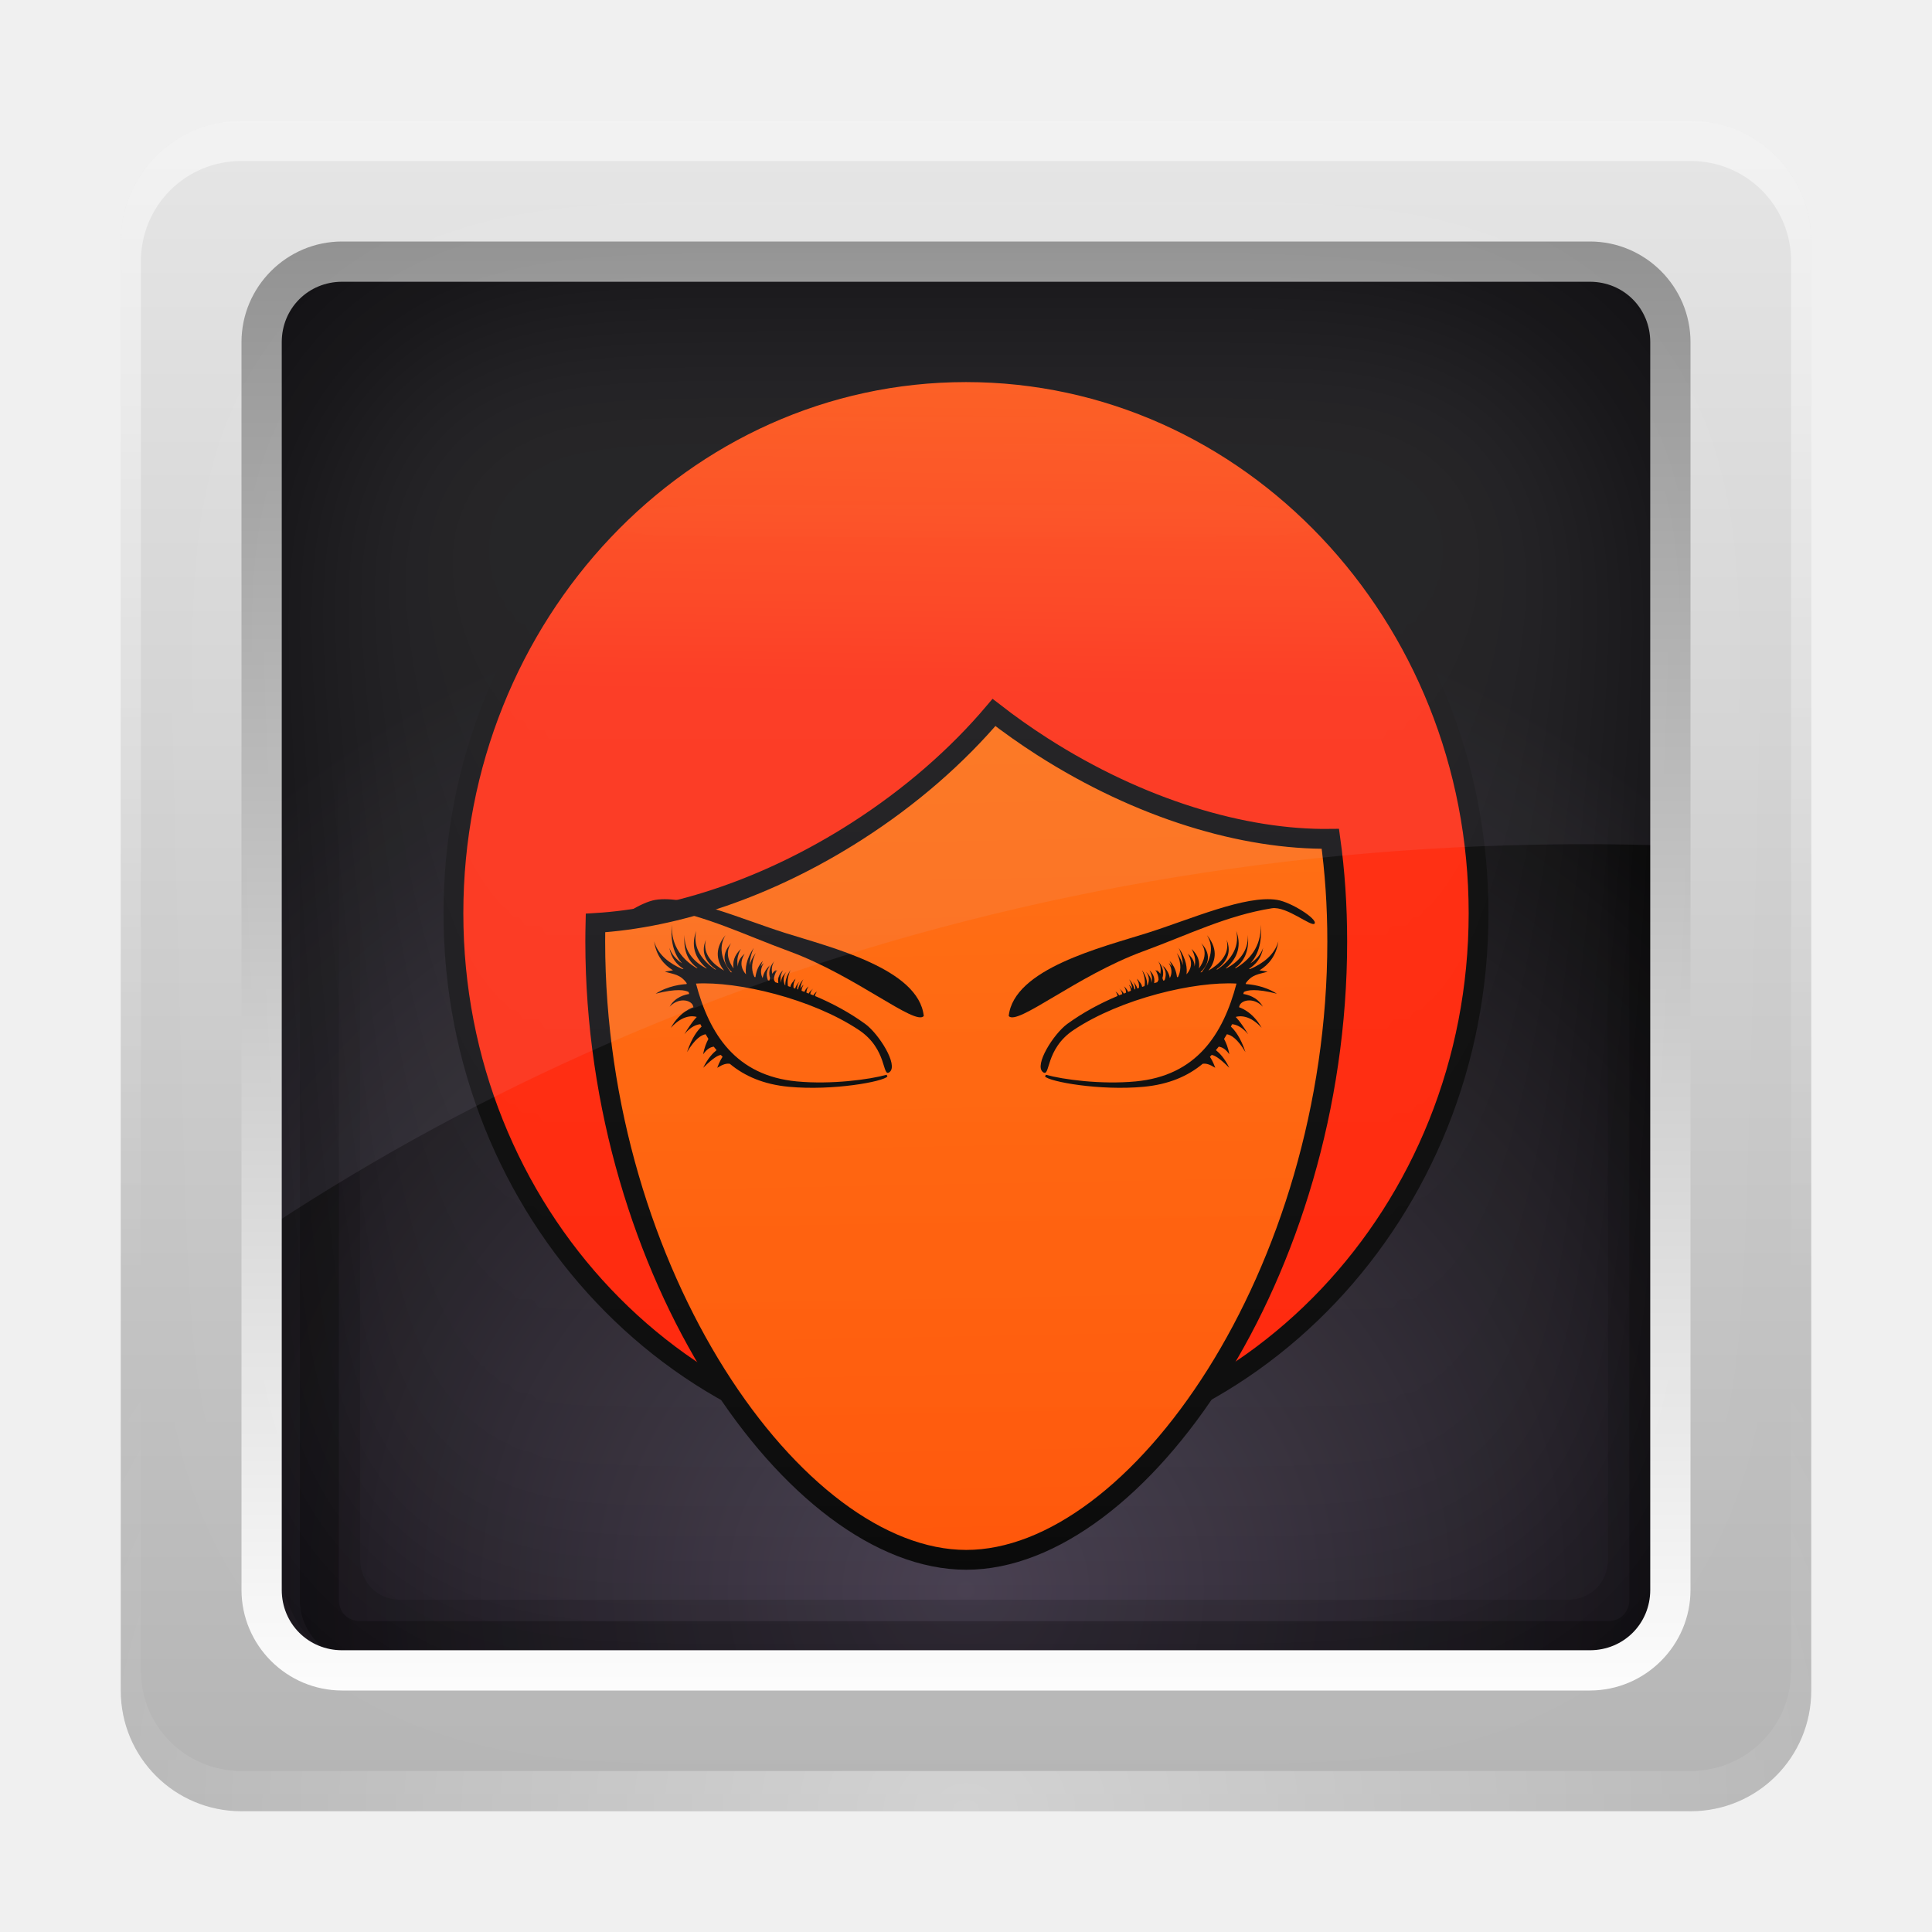
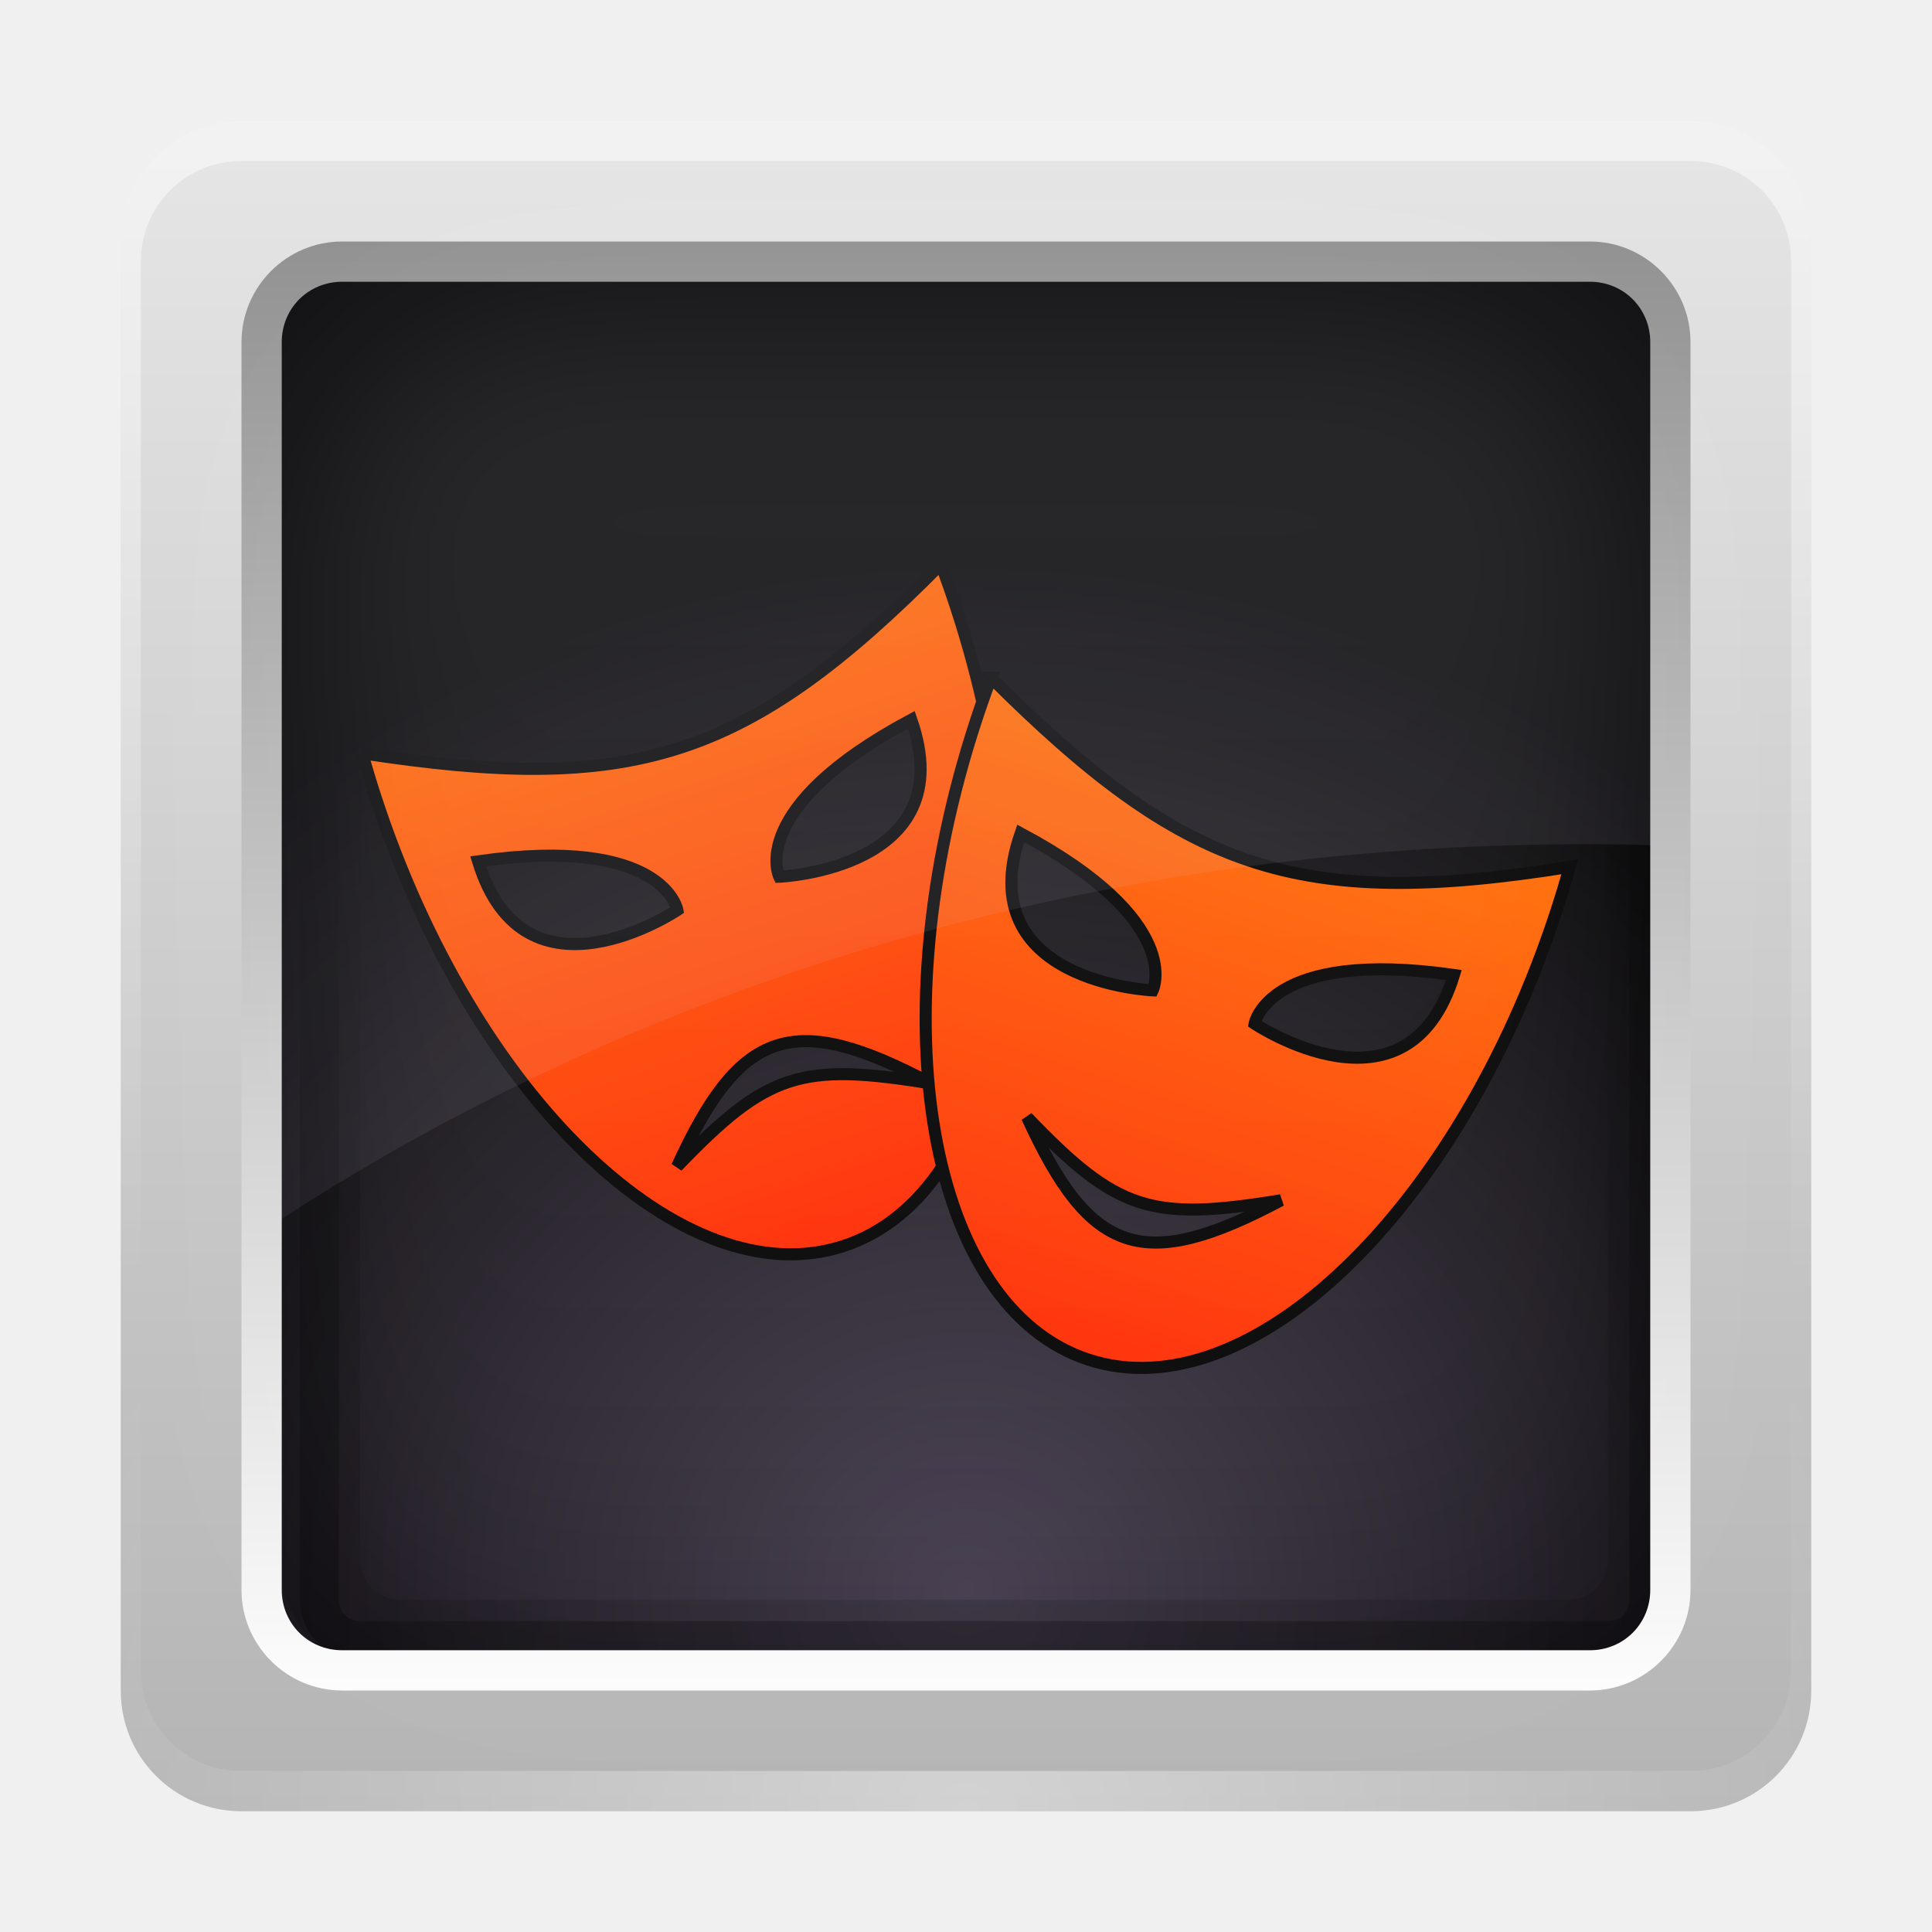
<svg xmlns="http://www.w3.org/2000/svg" xmlns:xlink="http://www.w3.org/1999/xlink" version="1.0" width="96" height="96" id="svg2408">
  <defs id="defs2410">
    <linearGradient id="linearGradient4017">
      <stop style="stop-color:#ff6600;stop-opacity:1;" offset="0" id="stop4019" />
      <stop style="stop-color:#ff1e00;stop-opacity:1;" offset="1" id="stop4021" />
    </linearGradient>
-     <linearGradient id="linearGradient4145">
-       <stop style="stop-color:#ff5d00;stop-opacity:1;" offset="0" id="stop4147" />
-       <stop style="stop-color:#00b1ff;stop-opacity:0;" offset="1" id="stop4149" />
-     </linearGradient>
-     <linearGradient id="linearGradient3224">
-       <stop id="stop3226" style="stop-color:#42394b;stop-opacity:1" offset="0" />
-       <stop id="stop3228" style="stop-color:#000000;stop-opacity:1" offset="1" />
-     </linearGradient>
-     <linearGradient id="linearGradient3465">
-       <stop id="stop3467" style="stop-color:#919191;stop-opacity:1" offset="0" />
-       <stop id="stop3469" style="stop-color:#fdfdfd;stop-opacity:1" offset="1" />
-     </linearGradient>
-     <linearGradient id="linearGradient3187">
-       <stop id="stop3189" style="stop-color:#b4b4b4;stop-opacity:1" offset="0" />
-       <stop id="stop3191" style="stop-color:#e6e6e6;stop-opacity:1" offset="1" />
-     </linearGradient>
    <linearGradient x1="45.448" y1="92.54" x2="45.448" y2="7.017" id="ButtonShadow" gradientUnits="userSpaceOnUse" gradientTransform="scale(1.005865,0.994169)">
      <stop id="stop3750" style="stop-color:#000000;stop-opacity:1" offset="0" />
      <stop id="stop3752" style="stop-color:#000000;stop-opacity:0.588" offset="1" />
    </linearGradient>
-     <linearGradient id="linearGradient3737">
-       <stop id="stop3739" style="stop-color:#ffffff;stop-opacity:1" offset="0" />
-       <stop id="stop3741" style="stop-color:#ffffff;stop-opacity:0" offset="1" />
-     </linearGradient>
    <filter color-interpolation-filters="sRGB" id="filter3174">
      <feGaussianBlur id="feGaussianBlur3176" stdDeviation="1.71" />
    </filter>
-     <linearGradient x1="36.357" y1="6" x2="36.357" y2="63.893" id="linearGradient3188" xlink:href="#linearGradient3737" gradientUnits="userSpaceOnUse" />
-     <linearGradient x1="48" y1="90" x2="48" y2="5.988" id="linearGradient3427" xlink:href="#linearGradient3187" gradientUnits="userSpaceOnUse" />
-     <radialGradient cx="47.098" cy="78.287" r="38.957" fx="47.098" fy="78.287" id="radialGradient3205" xlink:href="#linearGradient3224" gradientUnits="userSpaceOnUse" gradientTransform="matrix(1.383005,-1.0350102e-8,0,1.312393,-18.03892,-24.21873)" />
-     <linearGradient x1="43.179" y1="13" x2="43.179" y2="83.295" id="linearGradient3279" xlink:href="#linearGradient3465" gradientUnits="userSpaceOnUse" gradientTransform="matrix(1.029412,0,0,1.029412,-1.411765,-1.411765)" />
-     <linearGradient id="linearGradient3737-7">
-       <stop id="stop3739-2" style="stop-color:#ffffff;stop-opacity:1;" offset="0" />
-       <stop id="stop3741-7" style="stop-color:#ffffff;stop-opacity:0" offset="1" />
-     </linearGradient>
-     <radialGradient cx="48" cy="90.172" r="42" fx="48" fy="90.172" id="radialGradient2874" xlink:href="#linearGradient3737-7" gradientUnits="userSpaceOnUse" gradientTransform="matrix(1.157313,0,0,0.9959077,-7.551021,0.1971319)" />
-     <linearGradient id="linearGradient3737-4">
-       <stop id="stop3739-8" style="stop-color:#ffffff;stop-opacity:1" offset="0" />
-       <stop id="stop3741-71" style="stop-color:#ffffff;stop-opacity:0" offset="1" />
-     </linearGradient>
-     <clipPath id="clipPath3613">
-       <rect width="84" height="84" rx="6" ry="6" x="6" y="6" id="rect3615" style="fill:#ffffff;fill-opacity:1;fill-rule:nonzero;stroke:none" />
-     </clipPath>
-     <filter x="-0.192" y="-0.192" width="1.384" height="1.384" color-interpolation-filters="sRGB" id="filter3794">
-       <feGaussianBlur id="feGaussianBlur3796" stdDeviation="5.28" />
-     </filter>
-     <linearGradient x1="48" y1="20.221" x2="48" y2="138.661" id="linearGradient2908" xlink:href="#linearGradient3737-4" gradientUnits="userSpaceOnUse" />
-     <linearGradient x1="45.448" y1="92.54" x2="45.448" y2="7.017" id="ButtonShadow-0" gradientUnits="userSpaceOnUse" gradientTransform="matrix(1.005865,0,0,0.994169,100,0)">
-       <stop id="stop3750-8" style="stop-color:#000000;stop-opacity:1" offset="0" />
-       <stop id="stop3752-5" style="stop-color:#000000;stop-opacity:0.588" offset="1" />
-     </linearGradient>
-     <linearGradient x1="32.251" y1="6.132" x2="32.251" y2="90.239" id="linearGradient3780" xlink:href="#ButtonShadow-0" gradientUnits="userSpaceOnUse" gradientTransform="matrix(1.02381,0,0,1.011905,-1.142857,-98.07143)" />
-     <linearGradient x1="32.251" y1="6.132" x2="32.251" y2="90.239" id="linearGradient3772" xlink:href="#ButtonShadow-0" gradientUnits="userSpaceOnUse" gradientTransform="matrix(1.02381,0,0,1.011905,-1.142857,-98.07143)" />
-     <linearGradient x1="32.251" y1="6.132" x2="32.251" y2="90.239" id="linearGradient3725" xlink:href="#ButtonShadow-0" gradientUnits="userSpaceOnUse" gradientTransform="matrix(1.02381,0,0,1.011905,-1.142857,-98.07143)" />
-     <linearGradient x1="32.251" y1="6.132" x2="32.251" y2="90.239" id="linearGradient3721" xlink:href="#ButtonShadow-0" gradientUnits="userSpaceOnUse" gradientTransform="translate(0,-97)" />
-     <linearGradient x1="32.251" y1="6.132" x2="32.251" y2="90.239" id="linearGradient3224-3" xlink:href="#ButtonShadow-0" gradientUnits="userSpaceOnUse" gradientTransform="matrix(1.02381,0,0,1.011905,-1.142857,-98.07143)" />
-     <linearGradient xlink:href="#linearGradient3737-4" id="linearGradient3053" gradientUnits="userSpaceOnUse" x1="48" y1="20.221" x2="48" y2="138.661" />
-     <radialGradient xlink:href="#linearGradient3224" id="radialGradient3071" gradientUnits="userSpaceOnUse" gradientTransform="matrix(1.383005,-1.0350102e-8,0,1.312393,-17.14061,-23.7292)" cx="47.098" cy="78.287" fx="47.098" fy="78.287" r="38.957" />
-     <linearGradient id="linearGradient3304">
-       <stop id="stop3306" style="stop-color:#ff8313;stop-opacity:1" offset="0" />
-       <stop id="stop3308" style="stop-color:#ffe400;stop-opacity:1" offset="1" />
-     </linearGradient>
-     <linearGradient xlink:href="#linearGradient3304" id="linearGradient3023" gradientUnits="userSpaceOnUse" gradientTransform="matrix(1.214689,0,0,1.214689,-90,-246.6949)" x1="143.75" y1="334.5" x2="143.75" y2="276" />
-     <linearGradient id="linearGradient3045">
-       <stop id="stop3047" style="stop-color:#ff8313;stop-opacity:1" offset="0" />
-       <stop id="stop3049" style="stop-color:#ffe400;stop-opacity:1" offset="1" />
-     </linearGradient>
-     <linearGradient xlink:href="#linearGradient3737" id="linearGradient3894" x1="49.011" y1="48.65" x2="73.444" y2="48.65" gradientUnits="userSpaceOnUse" gradientTransform="translate(2.1,0)" />
-     <linearGradient xlink:href="#linearGradient3737" id="linearGradient3896" x1="23.038" y1="48.65" x2="47.471" y2="48.65" gradientUnits="userSpaceOnUse" gradientTransform="translate(2.1,0)" />
-     <radialGradient xlink:href="#ButtonShadow-0" id="radialGradient3908" cx="61.227" cy="48.65" fx="61.227" fy="48.65" r="12.217" gradientTransform="translate(2.1,7.9644297e-6)" gradientUnits="userSpaceOnUse" />
-     <radialGradient xlink:href="#ButtonShadow-0" id="radialGradient3910" cx="35.255" cy="48.65" fx="35.255" fy="48.65" r="12.217" gradientTransform="translate(2.1,-5.9733707e-6)" gradientUnits="userSpaceOnUse" />
-     <radialGradient xlink:href="#linearGradient3224" id="radialGradient3955" gradientUnits="userSpaceOnUse" gradientTransform="matrix(1.490888,-1.1072317e-8,0,1.40397,-22.22199,-28.73435)" cx="47.098" cy="78.287" fx="47.098" fy="78.287" r="38.957" />
-     <radialGradient cx="47.098" cy="78.287" r="38.957" fx="47.098" fy="78.287" id="radialGradient3205-1" xlink:href="#linearGradient3224-6" gradientUnits="userSpaceOnUse" gradientTransform="matrix(1.383005,-1.0350102e-8,0,1.312393,-18.03892,-24.21873)" />
    <linearGradient id="linearGradient3224-6">
      <stop id="stop3226-2" style="stop-color:#42394b;stop-opacity:1" offset="0" />
      <stop id="stop3228-1" style="stop-color:#000000;stop-opacity:1" offset="1" />
    </linearGradient>
-     <linearGradient x1="48" y1="90" x2="48" y2="5.988" id="linearGradient3427-0" xlink:href="#linearGradient3187-5" gradientUnits="userSpaceOnUse" />
    <linearGradient id="linearGradient3187-5">
      <stop id="stop3189-3" style="stop-color:#b4b4b4;stop-opacity:1" offset="0" />
      <stop id="stop3191-2" style="stop-color:#e6e6e6;stop-opacity:1" offset="1" />
    </linearGradient>
-     <linearGradient x1="36.357" y1="6" x2="36.357" y2="63.893" id="linearGradient3188-1" xlink:href="#linearGradient3737-9" gradientUnits="userSpaceOnUse" />
    <linearGradient id="linearGradient3737-9">
      <stop id="stop3739-7" style="stop-color:#ffffff;stop-opacity:1" offset="0" />
      <stop id="stop3741-6" style="stop-color:#ffffff;stop-opacity:0" offset="1" />
    </linearGradient>
-     <linearGradient x1="43.179" y1="13" x2="43.179" y2="83.295" id="linearGradient3279-8" xlink:href="#linearGradient3465-2" gradientUnits="userSpaceOnUse" gradientTransform="matrix(1.029412,0,0,1.029412,-1.411765,-1.411765)" />
    <linearGradient id="linearGradient3465-2">
      <stop id="stop3467-0" style="stop-color:#919191;stop-opacity:1" offset="0" />
      <stop id="stop3469-6" style="stop-color:#fdfdfd;stop-opacity:1" offset="1" />
    </linearGradient>
-     <radialGradient cx="48" cy="90.172" r="42" fx="48" fy="90.172" id="radialGradient2874-4" xlink:href="#linearGradient3737-7-3" gradientUnits="userSpaceOnUse" gradientTransform="matrix(1.157313,0,0,0.9959077,-7.551021,0.1971319)" />
    <linearGradient id="linearGradient3737-7-3">
      <stop id="stop3739-2-3" style="stop-color:#ffffff;stop-opacity:1" offset="0" />
      <stop id="stop3741-7-6" style="stop-color:#ffffff;stop-opacity:0" offset="1" />
    </linearGradient>
-     <linearGradient x1="48" y1="20.221" x2="48" y2="138.661" id="linearGradient2908-9" xlink:href="#linearGradient3737-4-0" gradientUnits="userSpaceOnUse" />
    <linearGradient id="linearGradient3737-4-0">
      <stop id="stop3739-8-4" style="stop-color:#ffffff;stop-opacity:1" offset="0" />
      <stop id="stop3741-71-8" style="stop-color:#ffffff;stop-opacity:0" offset="1" />
    </linearGradient>
    <clipPath id="clipPath3613-5">
      <rect width="84" height="84" rx="6" ry="6" x="6" y="6" id="rect3615-1" style="fill:#ffffff;fill-opacity:1;fill-rule:nonzero;stroke:none" />
    </clipPath>
    <filter x="-0.192" y="-0.192" width="1.384" height="1.384" color-interpolation-filters="sRGB" id="filter3794-2">
      <feGaussianBlur id="feGaussianBlur3796-9" stdDeviation="5.28" />
    </filter>
    <linearGradient xlink:href="#linearGradient3187-5" id="linearGradient4094" gradientUnits="userSpaceOnUse" x1="48" y1="90" x2="48" y2="5.988" />
    <linearGradient xlink:href="#linearGradient3737-9" id="linearGradient4096" gradientUnits="userSpaceOnUse" x1="36.357" y1="6" x2="36.357" y2="63.893" />
    <linearGradient xlink:href="#linearGradient3465-2" id="linearGradient4098" gradientUnits="userSpaceOnUse" gradientTransform="matrix(1.029412,0,0,1.029412,-1.411765,-1.411765)" x1="43.179" y1="13" x2="43.179" y2="83.295" />
    <radialGradient xlink:href="#linearGradient3737-7-3" id="radialGradient4100" gradientUnits="userSpaceOnUse" gradientTransform="matrix(1.157313,0,0,0.9959077,-7.551021,0.1971319)" cx="48" cy="90.172" fx="48" fy="90.172" r="42" />
    <linearGradient xlink:href="#linearGradient3737-4-0" id="linearGradient4102" gradientUnits="userSpaceOnUse" x1="48" y1="20.221" x2="48" y2="138.661" />
-     <radialGradient xlink:href="#linearGradient3224-6" id="radialGradient4104" gradientUnits="userSpaceOnUse" gradientTransform="matrix(1.383005,-1.0350102e-8,0,1.312393,-18.03892,-24.21873)" cx="47.098" cy="78.287" fx="47.098" fy="78.287" r="38.957" />
    <radialGradient xlink:href="#linearGradient3224-6" id="radialGradient4113" gradientUnits="userSpaceOnUse" gradientTransform="matrix(1.383005,-1.0350102e-8,0,1.312393,-17.14061,-23.7292)" cx="47.098" cy="78.287" fx="47.098" fy="78.287" r="38.957" />
    <linearGradient xlink:href="#linearGradient4017" id="linearGradient4023" x1="48.733" y1="37.022" x2="48.609" y2="60.526" gradientUnits="userSpaceOnUse" />
-     <linearGradient xlink:href="#linearGradient4017" id="linearGradient3899" x1="136.057" y1="-123.31" x2="179.058" y2="2094.045" gradientUnits="userSpaceOnUse" />
-     <linearGradient xlink:href="#linearGradient4017" id="linearGradient3907" x1="-750.243" y1="-59.527" x2="-755.006" y2="323.265" gradientUnits="userSpaceOnUse" />
+     <linearGradient xlink:href="#linearGradient4017" id="linearGradient4168" gradientUnits="userSpaceOnUse" gradientTransform="translate(-111.1572,-1.484924)" x1="145.63" y1="31.136" x2="157.269" y2="66.35" />
+     <linearGradient xlink:href="#linearGradient4017" id="linearGradient4170" gradientUnits="userSpaceOnUse" gradientTransform="translate(-111.1572,-1.484924)" x1="176.596" y1="40.389" x2="165.961" y2="72.209" />
  </defs>
  <path style="opacity:0.6;color:#000000;fill:#000000;fill-opacity:1;fill-rule:nonzero;stroke:none;stroke-width:1;marker:none;visibility:visible;display:inline;overflow:visible;enable-background:accumulate" id="rect3977-9" d="m 17.898,14.49 c -1.662,0 -3,1.338 -3,3 l 0,62 c 0,1.662 1.338,3 3,3 l 62,0 c 1.662,0 3,-1.338 3,-3 l 0,-62 c 0,-1.662 -1.338,-3 -3,-3 l -62,0 z m 0,0.969 62,0 c 1.14,0 2.031,0.891 2.031,2.031 l 0,62 c 0,1.14 -0.891,2.031 -2.031,2.031 l -62,0 c -1.14,0 -2.031,-0.891 -2.031,-2.031 l 0,-62 c 0,-1.14 0.891,-2.031 2.031,-2.031 z" />
  <g id="layer2" style="display:none">
    <rect width="86" height="85" rx="6" ry="6" x="5" y="7" id="rect3745" style="opacity:0.9;fill:url(#ButtonShadow);fill-opacity:1;fill-rule:nonzero;stroke:none;filter:url(#filter3174)" />
  </g>
  <rect style="fill:url(#radialGradient4113);fill-opacity:1;stroke:none" id="rect3461-7" y="8.744" x="9.039" ry="6.173" rx="5.853" height="78.516" width="77.915" />
  <path style="font-size:medium;font-style:normal;font-variant:normal;font-weight:normal;font-stretch:normal;text-indent:0;text-align:start;text-decoration:none;line-height:normal;letter-spacing:normal;word-spacing:normal;text-transform:none;direction:ltr;block-progression:tb;writing-mode:lr-tb;text-anchor:start;opacity:0.15;color:#000000;fill:#000000;fill-opacity:1;stroke:none;stroke-width:4;marker:none;visibility:visible;display:inline;overflow:visible;enable-background:accumulate;font-family:Abandoned Bitplane;-inkscape-font-specification:Abandoned Bitplane" id="rect3222-3-8" d="m 19.898,13.49 c -3.289,0 -6,2.711 -6,6 l 0,58 c 0,3.289 2.711,6 6,6 l 58,0 c 3.289,0 6,-2.711 6,-6 l 0,-58 c 0,-3.289 -2.711,-6 -6,-6 l -58,0 z m 0,4 58,0 c 1.143,0 2,0.857 2,2 l 0,58 c 0,1.143 -0.857,2 -2,2 l -58,0 c -1.143,0 -2,-0.857 -2,-2 l 0,-58 c 0,-1.143 0.857,-2 2,-2 z" />
  <path style="opacity:0.3;color:#000000;fill:#000000;fill-opacity:1;fill-rule:nonzero;stroke:none;stroke-width:1;marker:none;visibility:visible;display:inline;overflow:visible;enable-background:accumulate" id="rect3981-0" d="m 17.898,14.49 c -1.662,0 -3,1.338 -3,3 l 0,62 c 0,1.662 1.338,3 3,3 l 62,0 c 1.662,0 3,-1.338 3,-3 l 0,-62 c 0,-1.662 -1.338,-3 -3,-3 l -62,0 z m 0,1.938 62,0 c 0.618,0 1.062,0.444 1.062,1.062 l 0,62 c 0,0.618 -0.444,1.062 -1.062,1.062 l -62,0 c -0.618,0 -1.062,-0.444 -1.062,-1.062 l 0,-62 c 0,-0.618 0.444,-1.062 1.062,-1.062 z" />
-   <g id="g3115" transform="matrix(0.06144809,0,0,0.06144809,40.83823,42.71638)">
-     <path transform="matrix(1.099008,0,0,1.101658,967.4965,-489.6723)" d="m -397.143,483.791 c 0,219.336 -168.853,397.143 -377.143,397.143 -208.29,0 -377.143,-177.807 -377.143,-397.143 0,-219.336 168.853,-397.143 377.143,-397.143 208.29,0 377.143,177.807 377.143,397.143 z" id="path2988" style="fill:url(#linearGradient3907);fill-opacity:1;fill-rule:nonzero;stroke:#000000;stroke-width:14.57;stroke-miterlimit:4;stroke-opacity:1;stroke-dasharray:none" />
-     <path id="path2985" d="m 139.185,-119.033 c -29.536,34.907 -67.122,68.007 -111.313,96.281 -70.759,45.274 -145.642,70.039 -210.937,73.938 -0.114,4.953 -0.188,9.951 -0.188,15 0,267.482 161.256,500 300,500 138.744,0 300,-232.518 300,-500 0,-29.29 -1.936,-56.975 -5.562,-83.031 -70.062,0.918 -153.963,-24.078 -232.719,-74.469 -13.758,-8.803 -26.845,-18.073 -39.281,-27.719 z" style="fill:url(#linearGradient3899);fill-opacity:1;fill-rule:nonzero;stroke:#000000;stroke-width:16.032;stroke-miterlimit:4;stroke-opacity:1;stroke-dasharray:none" />
-     <g transform="translate(-190.9956,-486.1888)" id="g3891">
-       <path style="fill:#000000;stroke:none" d="m 69.634,538.703 c -1.344,15.312 2.61,25.071 8.325,31.351 -4.718,-3.127 -8.582,-7.296 -10.27,-12.649 1.333,8.262 5.937,13.598 11.459,17.081 -0.355,0.039 -0.72,0.066 -1.081,0.108 -9.897,-4.28 -19.556,-11.162 -22.703,-22.378 1.701,11.845 7.983,19.024 15.243,23.459 -2.161,0.332 -4.162,0.661 -6.595,1.081 7.252,2.194 12.552,2.039 17.838,9.514 -0.042,0.014 -0.325,0.108 -0.325,0.108 0.035,0.146 0.073,0.287 0.107,0.432 -3.56,0.174 -14.841,1.201 -25.081,7.784 17.044,-4.408 23.972,-2.874 26.703,-1.405 0.149,0.54 0.28,1.085 0.432,1.622 -2.852,0.425 -11.416,2.262 -15.784,10.27 6.88,-7.262 16.105,-5.79 18.595,-1.514 0.208,0.617 0.434,1.226 0.649,1.838 0,0.037 0,0.071 0,0.108 0,0 -10.844,3.107 -18.27,16.649 11.357,-12.668 20.973,-8.757 20.973,-8.757 0,0 -3.307,2.902 -10.054,13.946 5.28,-6.337 10,-7.874 12.973,-8.108 0.311,0.661 0.65,1.294 0.973,1.946 -2.827,2.579 -7.867,8.597 -11.784,20.649 6.421,-10.867 11.629,-13.89 15.027,-14.486 0.732,1.276 1.491,2.55 2.27,3.784 -1.507,2.856 -3.435,7.224 -4.216,12.432 3.017,-4.425 6.063,-5.873 8.541,-6.162 0.728,0.973 1.505,1.872 2.27,2.811 -2.719,2.166 -7.037,6.454 -10.811,14.27 8.264,-8.264 12.275,-10.221 14.27,-10.378 0.466,0.504 0.927,1.021 1.405,1.514 -0.609,0.873 -2.467,3.665 -4.324,8.865 4.783,-2.961 7.425,-3.619 10.163,-3.243 12.025,10.046 27.531,16.703 47.675,18.595 35.719,3.355 76.508,-4.175 79.784,-8.324 0,0 -0.5,-1.057 -0.649,-1.405 -13.779,3.873 -44.625,8.027 -72.541,5.405 -49.226,-4.623 -70.758,-37.939 -81.621,-79.135 33.748,-1.899 93.402,12.029 131.676,37.514 23.459,15.62 18.639,38.843 24.865,34.054 7.348,-5.651 -8.812,-31.03 -19.676,-38.919 -12.536,-9.103 -26.233,-16.526 -40.649,-22.595 0.152,-1.023 0.532,-2.233 1.622,-3.568 -1.334,0.727 -2.23,1.918 -2.919,3.027 -0.826,-0.342 -1.656,-0.639 -2.487,-0.973 0.118,-1.492 0.752,-3.098 2.379,-4.432 -1.984,1.421 -3.088,2.801 -3.676,4 -0.62,-0.245 -1.215,-0.516 -1.838,-0.757 0.035,-1.43 0.379,-3.217 1.73,-5.081 -1.691,1.29 -2.73,2.912 -3.352,4.432 -0.753,-0.285 -1.513,-0.586 -2.27,-0.865 0.048,-1.347 0.404,-3.003 1.622,-4.865 -1.167,0.794 -1.949,2.035 -2.595,3.243 0.111,-2.169 0.688,-4.731 2.378,-7.676 -2.752,3.168 -3.92,5.999 -4.324,8.216 -0.211,-0.075 -0.436,-0.141 -0.648,-0.216 -0.09,-2.081 0.356,-4.527 2.27,-6.486 -2.433,2.175 -3.479,4.309 -3.892,5.946 -0.427,-0.148 -0.869,-0.287 -1.297,-0.432 -0.214,-1.484 -0.142,-3.272 0.649,-5.405 0.263,-0.487 0.493,-0.897 0.865,-1.405 -0.159,0.116 -0.284,0.208 -0.432,0.324 0.17,-0.362 0.325,-0.708 0.541,-1.081 -0.739,0.704 -1.34,1.459 -1.838,2.27 -1.421,1.477 -2.167,2.986 -2.378,4.432 -0.651,-0.215 -1.293,-0.438 -1.946,-0.649 -0.526,-3.144 -0.438,-7.557 2.054,-12.973 -3.576,5.138 -4.269,9.42 -4.216,12.324 -0.111,-0.035 -0.214,-0.074 -0.325,-0.108 -1.4,-3.366 -1.604,-7.195 1.297,-10.811 -3.404,3.201 -4.518,6.224 -4.324,8.865 -0.813,-2.683 -0.815,-6.078 1.513,-10.054 -3.836,3.465 -4.328,7.228 -3.784,10.378 -0.828,-0.243 -1.656,-0.521 -2.486,-0.757 -0.349,-0.639 -0.771,-1.253 -1.081,-1.946 -0.035,-2.168 0.608,-4.861 2.595,-8 -0.664,0.473 -1.292,1.033 -1.838,1.622 0.284,-0.534 0.564,-1.047 0.973,-1.622 -1.303,0.825 -2.327,1.97 -3.135,3.135 -0.624,-3.336 -0.464,-6.858 1.73,-10.27 -4.4,5.163 -4.634,9.939 -3.459,13.73 -0.294,0.779 -0.504,1.49 -0.649,2.054 -0.366,-0.098 -0.715,-0.228 -1.081,-0.324 -0.988,-2.613 -2.16,-7.719 2.054,-11.676 -0.689,0.566 -1.304,1.071 -1.838,1.622 0.491,-0.894 1.157,-1.762 1.946,-2.595 -4.591,4.247 -6.011,8.195 -6.379,10.919 -1.141,-2.055 -2.749,-6.47 0.865,-12.216 -1.034,0.905 -1.804,1.904 -2.486,2.919 0.405,-1.435 0.947,-3.056 1.838,-4.649 -4.094,4.027 -5.578,9.242 -6.054,13.189 -0.28,-0.066 -0.584,-0.043 -0.865,-0.108 0,-0.002 0,-0.107 0,-0.108 -1.811,-3.643 -3.439,-10.168 1.081,-19.351 -2.877,3.796 -4.251,7.085 -4.973,9.946 0.111,-3.961 0.996,-8.675 3.351,-14.054 -6.367,9.443 -6.87,16.854 -6.27,21.405 -2.962,-3.269 -5.932,-9.004 -1.081,-16.649 -4.241,3.524 -5.503,7.135 -5.405,10.378 -0.958,-3.886 -0.775,-8.682 2.378,-14.27 -5.792,5.411 -6.709,11.063 -5.946,15.784 -4.024,-5.618 -7.017,-13.132 -1.838,-20.541 -9.946,10.694 -4.12,19.209 0.649,23.676 -0.356,-0.066 -0.725,-0.044 -1.081,-0.108 -5.598,-7.415 -11.11,-18.856 -4.216,-29.946 -10.16,12.284 -6.072,22.461 -1.189,28.649 -8.252,-4.765 -17.754,-13.019 -14.703,-24.865 -4.865,11.522 1.624,19.289 8.324,24 -0.284,-0.044 -0.579,-0.064 -0.865,-0.108 -0.038,-0.007 -0.073,0.007 -0.107,0 -9.043,-6.316 -18.439,-16.711 -15.135,-31.135 -5.359,14.271 1.207,24.197 8.541,30.378 -0.218,-0.021 -0.431,-0.091 -0.649,-0.108 C 88.223,569.137 79.392,560.839 80.01,547.028 c -1.403,14.218 3.949,22.235 10.487,26.811 -0.284,-3.1e-4 -0.58,-0.002 -0.865,0 -10.541,-6.357 -20.717,-17.122 -20,-35.135 z" id="path3643" />
-       <path style="fill:#000000;stroke:none" d="m 545.852,538.703 c 1.344,15.312 -2.61,25.071 -8.325,31.351 4.718,-3.127 8.582,-7.296 10.27,-12.649 -1.333,8.262 -5.937,13.598 -11.459,17.081 0.355,0.039 0.72,0.066 1.081,0.108 9.897,-4.28 19.556,-11.162 22.703,-22.378 -1.701,11.845 -7.983,19.024 -15.243,23.459 2.161,0.332 4.162,0.661 6.595,1.081 -7.252,2.194 -12.552,2.039 -17.838,9.514 0.042,0.014 0.325,0.108 0.325,0.108 -0.035,0.146 -0.073,0.287 -0.107,0.432 3.56,0.174 14.841,1.201 25.081,7.784 -17.044,-4.408 -23.972,-2.874 -26.703,-1.405 -0.149,0.54 -0.28,1.085 -0.432,1.622 2.852,0.425 11.416,2.262 15.784,10.27 -6.88,-7.262 -16.105,-5.79 -18.595,-1.514 -0.208,0.617 -0.434,1.226 -0.649,1.838 0,0.037 0,0.071 0,0.108 0,0 10.844,3.107 18.27,16.649 -11.357,-12.668 -20.973,-8.757 -20.973,-8.757 0,0 3.307,2.902 10.054,13.946 -5.28,-6.337 -10,-7.874 -12.973,-8.108 -0.311,0.661 -0.65,1.294 -0.973,1.946 2.827,2.579 7.867,8.597 11.784,20.649 -6.421,-10.867 -11.629,-13.89 -15.027,-14.486 -0.732,1.276 -1.491,2.55 -2.27,3.784 1.507,2.856 3.435,7.224 4.216,12.432 -3.017,-4.425 -6.063,-5.873 -8.541,-6.162 -0.728,0.973 -1.505,1.872 -2.27,2.811 2.719,2.166 7.037,6.454 10.811,14.27 -8.264,-8.264 -12.275,-10.221 -14.27,-10.378 -0.466,0.504 -0.927,1.021 -1.405,1.514 0.609,0.873 2.467,3.665 4.324,8.865 -4.783,-2.961 -7.425,-3.619 -10.162,-3.243 -12.025,10.046 -27.531,16.703 -47.675,18.595 -35.719,3.355 -76.508,-4.175 -79.784,-8.324 0,0 0.5,-1.057 0.649,-1.405 13.779,3.873 44.625,8.027 72.541,5.405 49.226,-4.623 70.758,-37.939 81.621,-79.135 -33.748,-1.899 -93.402,12.029 -131.676,37.514 -23.459,15.62 -18.639,38.843 -24.865,34.054 -7.348,-5.651 8.812,-31.03 19.676,-38.919 12.536,-9.103 26.233,-16.526 40.649,-22.595 -0.152,-1.023 -0.532,-2.233 -1.622,-3.568 1.334,0.727 2.23,1.918 2.919,3.027 0.826,-0.342 1.656,-0.639 2.487,-0.973 -0.118,-1.492 -0.752,-3.098 -2.379,-4.432 1.984,1.421 3.088,2.801 3.676,4 0.62,-0.245 1.215,-0.516 1.838,-0.757 -0.035,-1.43 -0.379,-3.217 -1.73,-5.081 1.691,1.29 2.73,2.912 3.352,4.432 0.753,-0.285 1.513,-0.586 2.27,-0.865 -0.049,-1.347 -0.404,-3.003 -1.622,-4.865 1.167,0.794 1.949,2.035 2.595,3.243 -0.111,-2.169 -0.688,-4.731 -2.378,-7.676 2.752,3.168 3.92,5.999 4.324,8.216 0.211,-0.075 0.436,-0.141 0.648,-0.216 0.09,-2.081 -0.356,-4.527 -2.27,-6.486 2.433,2.175 3.479,4.309 3.892,5.946 0.427,-0.148 0.869,-0.287 1.297,-0.432 0.214,-1.484 0.142,-3.272 -0.649,-5.405 -0.263,-0.487 -0.493,-0.897 -0.865,-1.405 0.159,0.116 0.284,0.208 0.432,0.324 -0.17,-0.362 -0.325,-0.708 -0.541,-1.081 0.739,0.704 1.34,1.459 1.838,2.27 1.421,1.477 2.167,2.986 2.378,4.432 0.651,-0.215 1.293,-0.438 1.946,-0.649 0.526,-3.144 0.438,-7.557 -2.054,-12.973 3.576,5.138 4.269,9.42 4.216,12.324 0.111,-0.035 0.214,-0.074 0.325,-0.108 1.4,-3.366 1.604,-7.195 -1.297,-10.811 3.404,3.201 4.518,6.224 4.324,8.865 0.813,-2.683 0.815,-6.078 -1.513,-10.054 3.836,3.465 4.328,7.228 3.784,10.378 0.828,-0.243 1.656,-0.521 2.486,-0.757 0.349,-0.639 0.771,-1.253 1.081,-1.946 0.035,-2.168 -0.608,-4.861 -2.595,-8 0.664,0.473 1.292,1.033 1.838,1.622 -0.284,-0.534 -0.564,-1.047 -0.973,-1.622 1.303,0.825 2.327,1.97 3.135,3.135 0.624,-3.336 0.464,-6.858 -1.73,-10.27 4.4,5.163 4.634,9.939 3.459,13.73 0.294,0.779 0.504,1.49 0.649,2.054 0.366,-0.098 0.715,-0.228 1.081,-0.324 0.988,-2.613 2.16,-7.719 -2.054,-11.676 0.689,0.566 1.304,1.071 1.838,1.622 -0.491,-0.894 -1.157,-1.762 -1.946,-2.595 4.591,4.247 6.011,8.195 6.379,10.919 1.141,-2.055 2.749,-6.47 -0.865,-12.216 1.034,0.905 1.804,1.904 2.486,2.919 -0.405,-1.435 -0.947,-3.055 -1.838,-4.649 4.094,4.027 5.578,9.242 6.054,13.189 0.28,-0.066 0.584,-0.043 0.865,-0.108 0,-0.002 0,-0.107 0,-0.108 1.811,-3.643 3.439,-10.168 -1.081,-19.351 2.877,3.796 4.251,7.085 4.973,9.946 -0.111,-3.96 -0.996,-8.675 -3.351,-14.054 6.367,9.443 6.87,16.854 6.27,21.405 2.962,-3.269 5.932,-9.004 1.081,-16.649 4.241,3.524 5.503,7.135 5.405,10.378 0.958,-3.886 0.774,-8.682 -2.378,-14.27 5.792,5.411 6.709,11.063 5.946,15.784 4.024,-5.618 7.017,-13.132 1.838,-20.541 9.946,10.694 4.12,19.209 -0.649,23.676 0.356,-0.066 0.725,-0.044 1.081,-0.108 5.598,-7.415 11.11,-18.856 4.216,-29.946 10.16,12.284 6.072,22.461 1.189,28.649 8.252,-4.765 17.754,-13.019 14.703,-24.865 4.865,11.522 -1.624,19.289 -8.324,24 0.284,-0.044 0.579,-0.064 0.865,-0.108 0.038,-0.007 0.073,0.007 0.107,0 9.043,-6.316 18.439,-16.711 15.135,-31.135 5.359,14.271 -1.207,24.197 -8.541,30.378 0.218,-0.021 0.431,-0.091 0.649,-0.108 9.084,-4.918 17.916,-13.216 17.297,-27.027 1.403,14.218 -3.949,22.235 -10.487,26.811 0.284,-3.1e-4 0.58,-0.002 0.865,0 10.541,-6.357 20.717,-17.122 20,-35.135 z" id="path3643-9" />
-     </g>
-     <g transform="translate(-190.8821,-486.1888)" id="g3887">
-       <path style="fill:#000000;fill-opacity:1;stroke:none" id="path3634-8" d="m 589.359,537.81 c 2.346,-3.597 -18.771,-17.213 -30.344,-19.098 -25.427,-4.149 -69.981,15.69 -104.957,26.744 -37.126,11.733 -108.017,28.966 -112.084,67.182 6.925,8.156 55.031,-32.611 108.57,-52.277 37.186,-13.659 67.443,-28.945 104.171,-34.866 12.1,-1.951 32.442,15.693 34.645,12.316 z" />
-       <path style="fill:#000000;fill-opacity:1;stroke:none" id="path3634-8-7" d="m 25.9,537.81 c -2.346,-3.597 18.771,-17.213 30.344,-19.098 25.427,-4.149 69.981,15.69 104.957,26.744 37.126,11.733 108.017,28.966 112.084,67.182 -6.925,8.156 -55.031,-32.611 -108.57,-52.277 C 127.529,546.702 97.272,531.416 60.544,525.494 48.444,523.543 28.103,541.187 25.9,537.81 z" />
-     </g>
+   <g id="g4164" transform="translate(-2.047913,1.525097)">
+     <path id="path2985" d="m 20.048,35.903 c 0.204,0.729 0.425,1.463 0.665,2.197 4.875,14.914 15.286,24.892 23.252,22.288 7.966,-2.604 10.472,-16.806 5.597,-31.719 -0.24,-0.734 -0.495,-1.456 -0.761,-2.166 -9.705,9.812 -15.408,11.448 -28.754,9.4 z m 5.756,5.371 c 9.237,-1.318 9.902,2.42 9.902,2.42 0,0 -7.603,5.103 -9.902,-2.42 z m 21.526,-7.037 c 2.589,7.428 -6.561,7.802 -6.561,7.802 0,0 -1.671,-3.409 6.561,-7.802 z m -6.715,16.198 c 1.908,-0.626 4.277,0.063 7.692,1.877 -6.482,-1.066 -8.154,-0.524 -12.614,4.124 1.568,-3.436 3.014,-5.375 4.922,-6.001 z" style="fill:url(#linearGradient4168);fill-opacity:1;fill-rule:evenodd;stroke:#000000;stroke-width:0.6;stroke-miterlimit:4;stroke-opacity:1;stroke-dasharray:none" />
+     <path id="path3012" d="m 51.294,32.149 c -0.266,0.709 -0.521,1.431 -0.761,2.166 -4.875,14.914 -2.37,29.115 5.597,31.719 7.966,2.604 18.377,-7.374 23.252,-22.288 0.24,-0.734 0.461,-1.467 0.665,-2.197 -13.627,2.184 -19.195,0.136 -28.754,-9.4 z m 1.47,7.734 c 8.231,4.393 6.561,7.802 6.561,7.802 0,0 -9.149,-0.373 -6.561,-7.802 z m 21.528,7.038 c -2.299,7.523 -9.902,2.42 -9.902,2.42 0,0 0.665,-3.738 9.902,-2.42 z m -21.207,7.07 c 4.46,4.648 6.134,5.19 12.616,4.124 -6.83,3.629 -9.481,2.747 -12.616,-4.124 z" style="fill:url(#linearGradient4170);fill-opacity:1;fill-rule:evenodd;stroke:#000000;stroke-width:0.6;stroke-miterlimit:4;stroke-opacity:1;stroke-dasharray:none" />
  </g>
  <path style="opacity:0.08;fill:#d9c6ed;fill-opacity:1;stroke:none" id="rect3256-3" d="m 14.898,8.74 c -3.242,0 -5.844,2.767 -5.844,6.187 l 0,49.062 C 27.879,50.131 54.866,40.196 86.961,42.208 l 0,-27.281 c 0,-3.42 -2.633,-6.187 -5.875,-6.187 l -66.188,0 z" />
  <g id="layer1" style="display:inline">
    <path d="M 12,6 C 8.676,6 6,8.676 6,12 l 0,72 c 0,3.324 2.676,6 6,6 l 72,0 c 3.324,0 6,-2.676 6,-6 L 90,12 C 90,8.676 87.324,6 84,6 L 12,6 z m 5,7 62,0 c 2.216,0 4,1.784 4,4 l 0,62 c 10e-7,2.216 -1.784,4 -4,4 l -62,0 c -2.216,10e-7 -4,-1.784 -4,-4 l 0,-62 c 0,-2.216 1.784,-4 4,-4 z" id="rect2419" style="fill:url(#linearGradient4094);fill-opacity:1;fill-rule:nonzero;stroke:none" />
    <path d="M 12,6 C 8.676,6 6,8.676 6,12 l 0,2 0,68 0,2 c 0,0.335 0.041,0.651 0.094,0.969 0.049,0.296 0.097,0.597 0.188,0.875 0.01,0.03 0.021,0.064 0.031,0.094 0.099,0.288 0.235,0.547 0.375,0.812 0.145,0.274 0.316,0.536 0.5,0.781 0.184,0.246 0.374,0.473 0.594,0.688 0.44,0.428 0.943,0.815 1.5,1.094 0.279,0.14 0.573,0.247 0.875,0.344 -0.256,-0.1 -0.487,-0.236 -0.719,-0.375 -0.007,-0.004 -0.024,0.004 -0.031,0 -0.032,-0.019 -0.062,-0.043 -0.094,-0.062 -0.12,-0.077 -0.231,-0.164 -0.344,-0.25 -0.106,-0.081 -0.213,-0.161 -0.312,-0.25 C 8.478,88.557 8.309,88.373 8.156,88.188 8.049,88.057 7.938,87.922 7.844,87.781 7.819,87.743 7.805,87.695 7.781,87.656 7.716,87.553 7.651,87.452 7.594,87.344 7.493,87.149 7.388,86.928 7.312,86.719 7.305,86.697 7.289,86.678 7.281,86.656 7.249,86.564 7.245,86.469 7.219,86.375 7.188,86.268 7.148,86.172 7.125,86.062 7.052,85.721 7,85.364 7,85 L 7,83 7,15 7,13 C 7,10.218 9.218,8 12,8 l 2,0 68,0 2,0 c 2.782,0 5,2.218 5,5 l 0,2 0,68 0,2 c 0,0.364 -0.052,0.721 -0.125,1.062 -0.044,0.207 -0.088,0.398 -0.156,0.594 -0.008,0.022 -0.023,0.041 -0.031,0.062 -0.063,0.174 -0.138,0.367 -0.219,0.531 -0.042,0.083 -0.079,0.17 -0.125,0.25 -0.055,0.097 -0.127,0.188 -0.188,0.281 -0.094,0.141 -0.205,0.276 -0.312,0.406 -0.143,0.174 -0.303,0.347 -0.469,0.5 -0.011,0.01 -0.02,0.021 -0.031,0.031 -0.138,0.126 -0.285,0.234 -0.438,0.344 -0.103,0.073 -0.204,0.153 -0.312,0.219 -0.007,0.004 -0.024,-0.004 -0.031,0 -0.232,0.139 -0.463,0.275 -0.719,0.375 0.302,-0.097 0.596,-0.204 0.875,-0.344 0.557,-0.279 1.06,-0.666 1.5,-1.094 0.22,-0.214 0.409,-0.442 0.594,-0.688 0.184,-0.246 0.355,-0.508 0.5,-0.781 0.14,-0.265 0.276,-0.525 0.375,-0.812 0.01,-0.031 0.021,-0.063 0.031,-0.094 0.09,-0.278 0.139,-0.579 0.188,-0.875 C 89.959,84.651 90,84.335 90,84 l 0,-2 0,-68 0,-2 C 90,8.676 87.324,6 84,6 L 12,6 z" id="rect3728" style="opacity:0.5;fill:url(#linearGradient4096);fill-opacity:1;fill-rule:nonzero;stroke:none" />
    <path d="m 17,12 c -2.753,0 -5,2.247 -5,5 l 0,62 c 0,2.753 2.247,5 5,5 l 62,0 c 2.753,0 5,-2.247 5,-5 l 0,-62 c 0,-2.753 -2.247,-5 -5,-5 l -62,0 z m 0,2 62,0 c 1.679,0 3,1.321 3,3 l 0,62 c 10e-7,1.679 -1.321,3 -3,3 l -62,0 c -1.679,0 -3,-1.321 -3,-3 l 0,-62 c 0,-1.679 1.321,-3 3,-3 z" id="rect3425" style="fill:url(#linearGradient4098);fill-opacity:1;fill-rule:nonzero;stroke:none" />
    <path d="M 12,90 C 8.676,90 6,87.324 6,84 L 6,82 6,14 6,12 c 0,-0.335 0.041,-0.651 0.094,-0.969 0.049,-0.296 0.097,-0.597 0.188,-0.875 C 6.291,10.126 6.302,10.093 6.312,10.062 6.411,9.775 6.547,9.515 6.688,9.25 6.832,8.976 7.003,8.714 7.188,8.469 7.372,8.223 7.561,7.995 7.781,7.781 8.221,7.353 8.724,6.967 9.281,6.688 9.56,6.548 9.855,6.441 10.156,6.344 9.9,6.444 9.67,6.58 9.438,6.719 c -0.007,0.004 -0.024,-0.004 -0.031,0 -0.032,0.019 -0.062,0.043 -0.094,0.062 -0.12,0.077 -0.231,0.164 -0.344,0.25 -0.106,0.081 -0.213,0.161 -0.312,0.25 C 8.478,7.443 8.309,7.627 8.156,7.812 8.049,7.943 7.938,8.078 7.844,8.219 7.819,8.257 7.805,8.305 7.781,8.344 7.716,8.447 7.651,8.548 7.594,8.656 7.493,8.851 7.388,9.072 7.312,9.281 7.305,9.303 7.289,9.322 7.281,9.344 7.249,9.436 7.245,9.531 7.219,9.625 7.188,9.732 7.148,9.828 7.125,9.938 7.052,10.279 7,10.636 7,11 l 0,2 0,68 0,2 c 0,2.782 2.218,5 5,5 l 2,0 68,0 2,0 c 2.782,0 5,-2.218 5,-5 l 0,-2 0,-68 0,-2 C 89,10.636 88.948,10.279 88.875,9.938 88.831,9.731 88.787,9.54 88.719,9.344 88.711,9.322 88.695,9.303 88.688,9.281 88.625,9.108 88.549,8.914 88.469,8.75 88.427,8.667 88.39,8.58 88.344,8.5 88.289,8.403 88.217,8.312 88.156,8.219 88.062,8.078 87.951,7.943 87.844,7.812 87.701,7.638 87.541,7.466 87.375,7.312 87.364,7.302 87.355,7.291 87.344,7.281 87.205,7.156 87.059,7.047 86.906,6.938 86.804,6.864 86.702,6.784 86.594,6.719 c -0.007,-0.004 -0.024,0.004 -0.031,0 -0.232,-0.139 -0.463,-0.275 -0.719,-0.375 0.302,0.097 0.596,0.204 0.875,0.344 0.557,0.279 1.06,0.666 1.5,1.094 0.22,0.214 0.409,0.442 0.594,0.688 0.184,0.246 0.355,0.508 0.5,0.781 0.14,0.265 0.276,0.525 0.375,0.812 0.01,0.031 0.021,0.063 0.031,0.094 0.09,0.278 0.139,0.579 0.188,0.875 C 89.959,11.349 90,11.665 90,12 l 0,2 0,68 0,2 c 0,3.324 -2.676,6 -6,6 l -72,0 z" id="path3615" style="opacity:0.4;fill:url(#radialGradient4100);fill-opacity:1;fill-rule:nonzero;stroke:none" />
    <rect width="66" height="66" rx="12" ry="12" x="15" y="15" clip-path="url(#clipPath3613-5)" id="rect3171" style="opacity:0.1;fill:url(#linearGradient4102);fill-opacity:1;fill-rule:nonzero;stroke:#ffffff;stroke-width:0.5;stroke-linecap:round;stroke-linejoin:miter;stroke-miterlimit:4;stroke-opacity:1;stroke-dasharray:none;stroke-dashoffset:0;filter:url(#filter3794-2)" />
  </g>
</svg>
